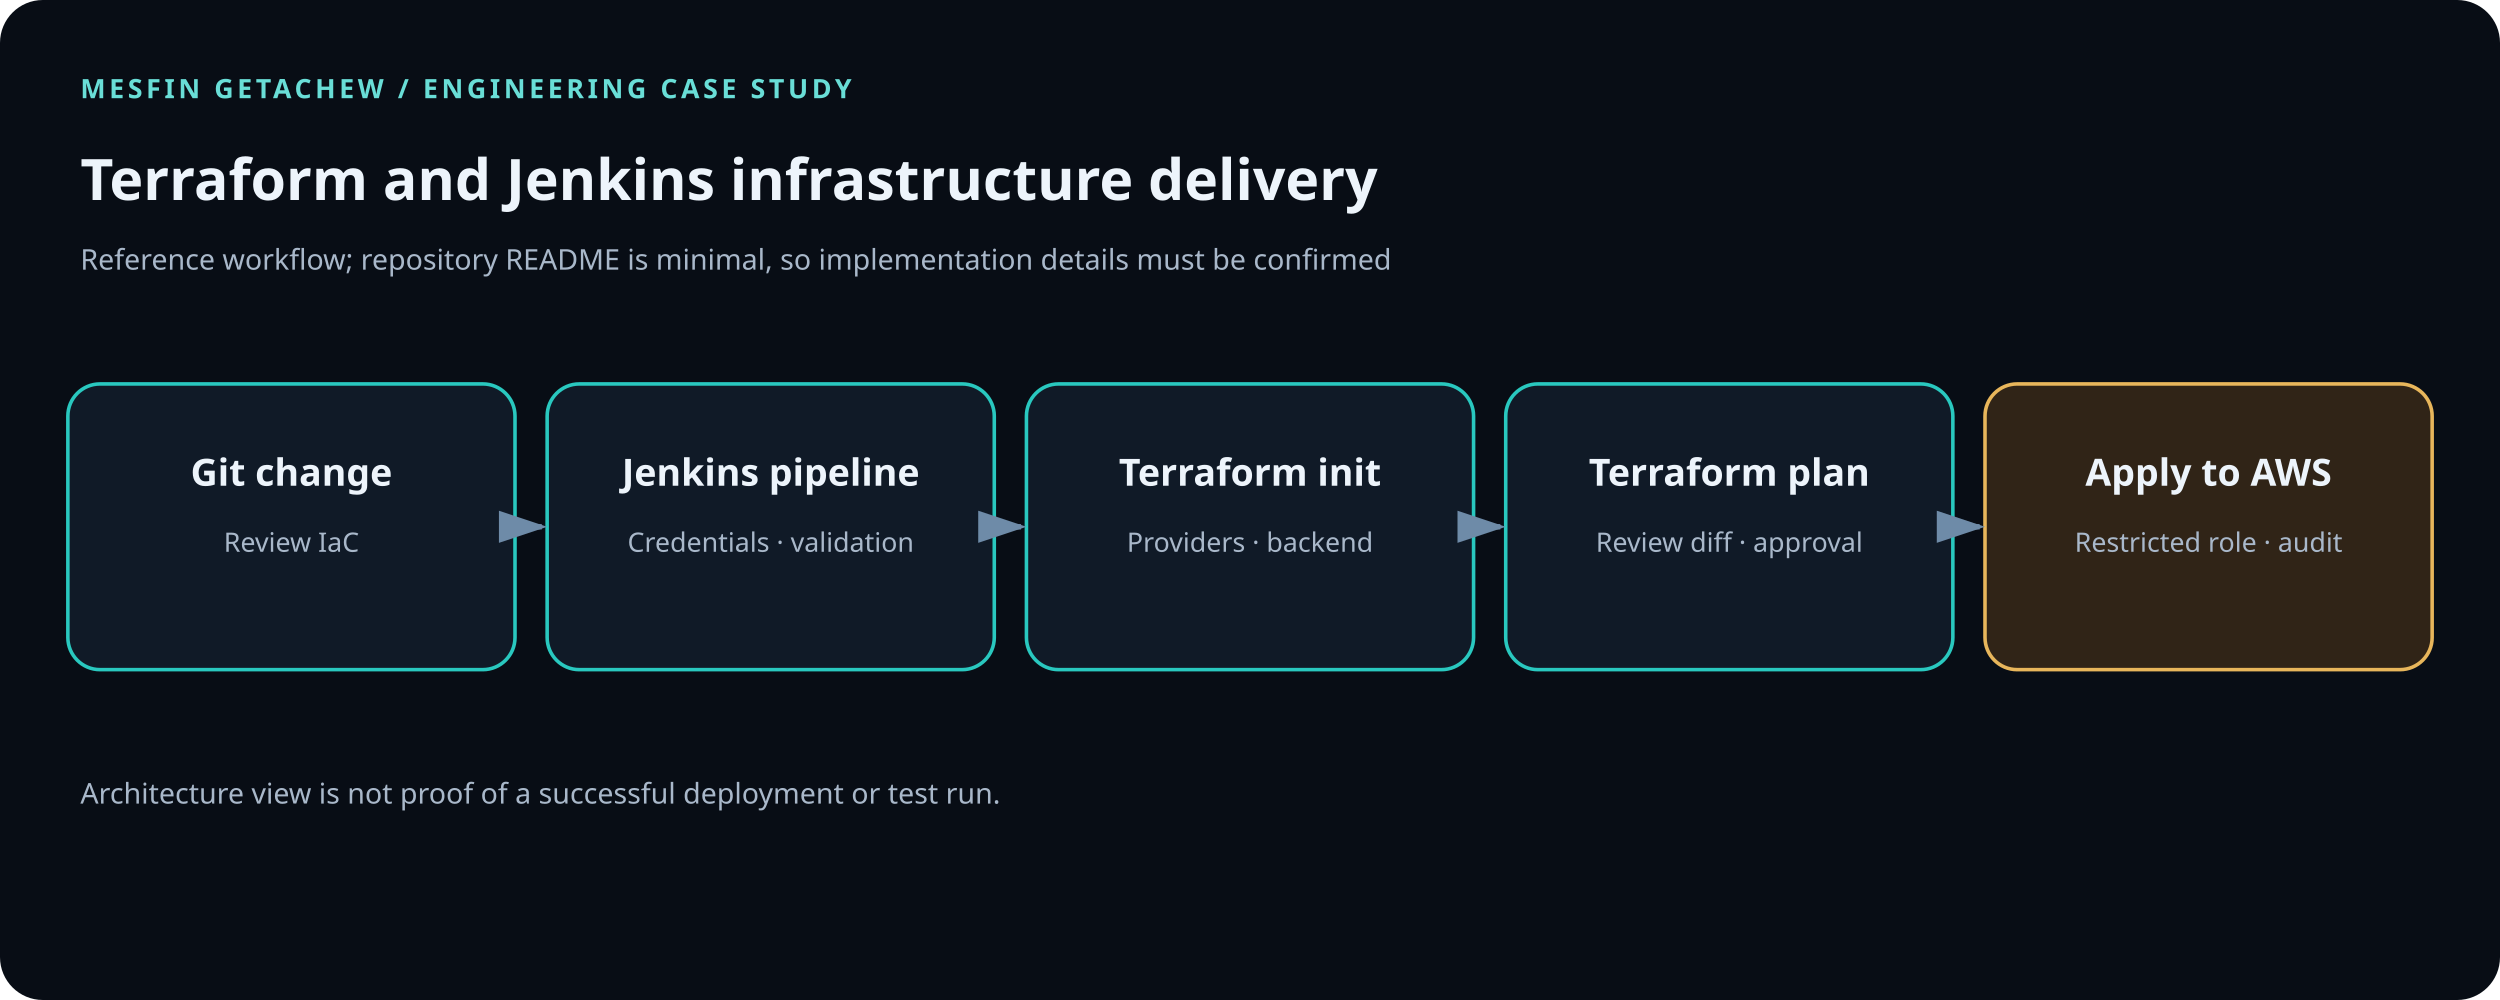
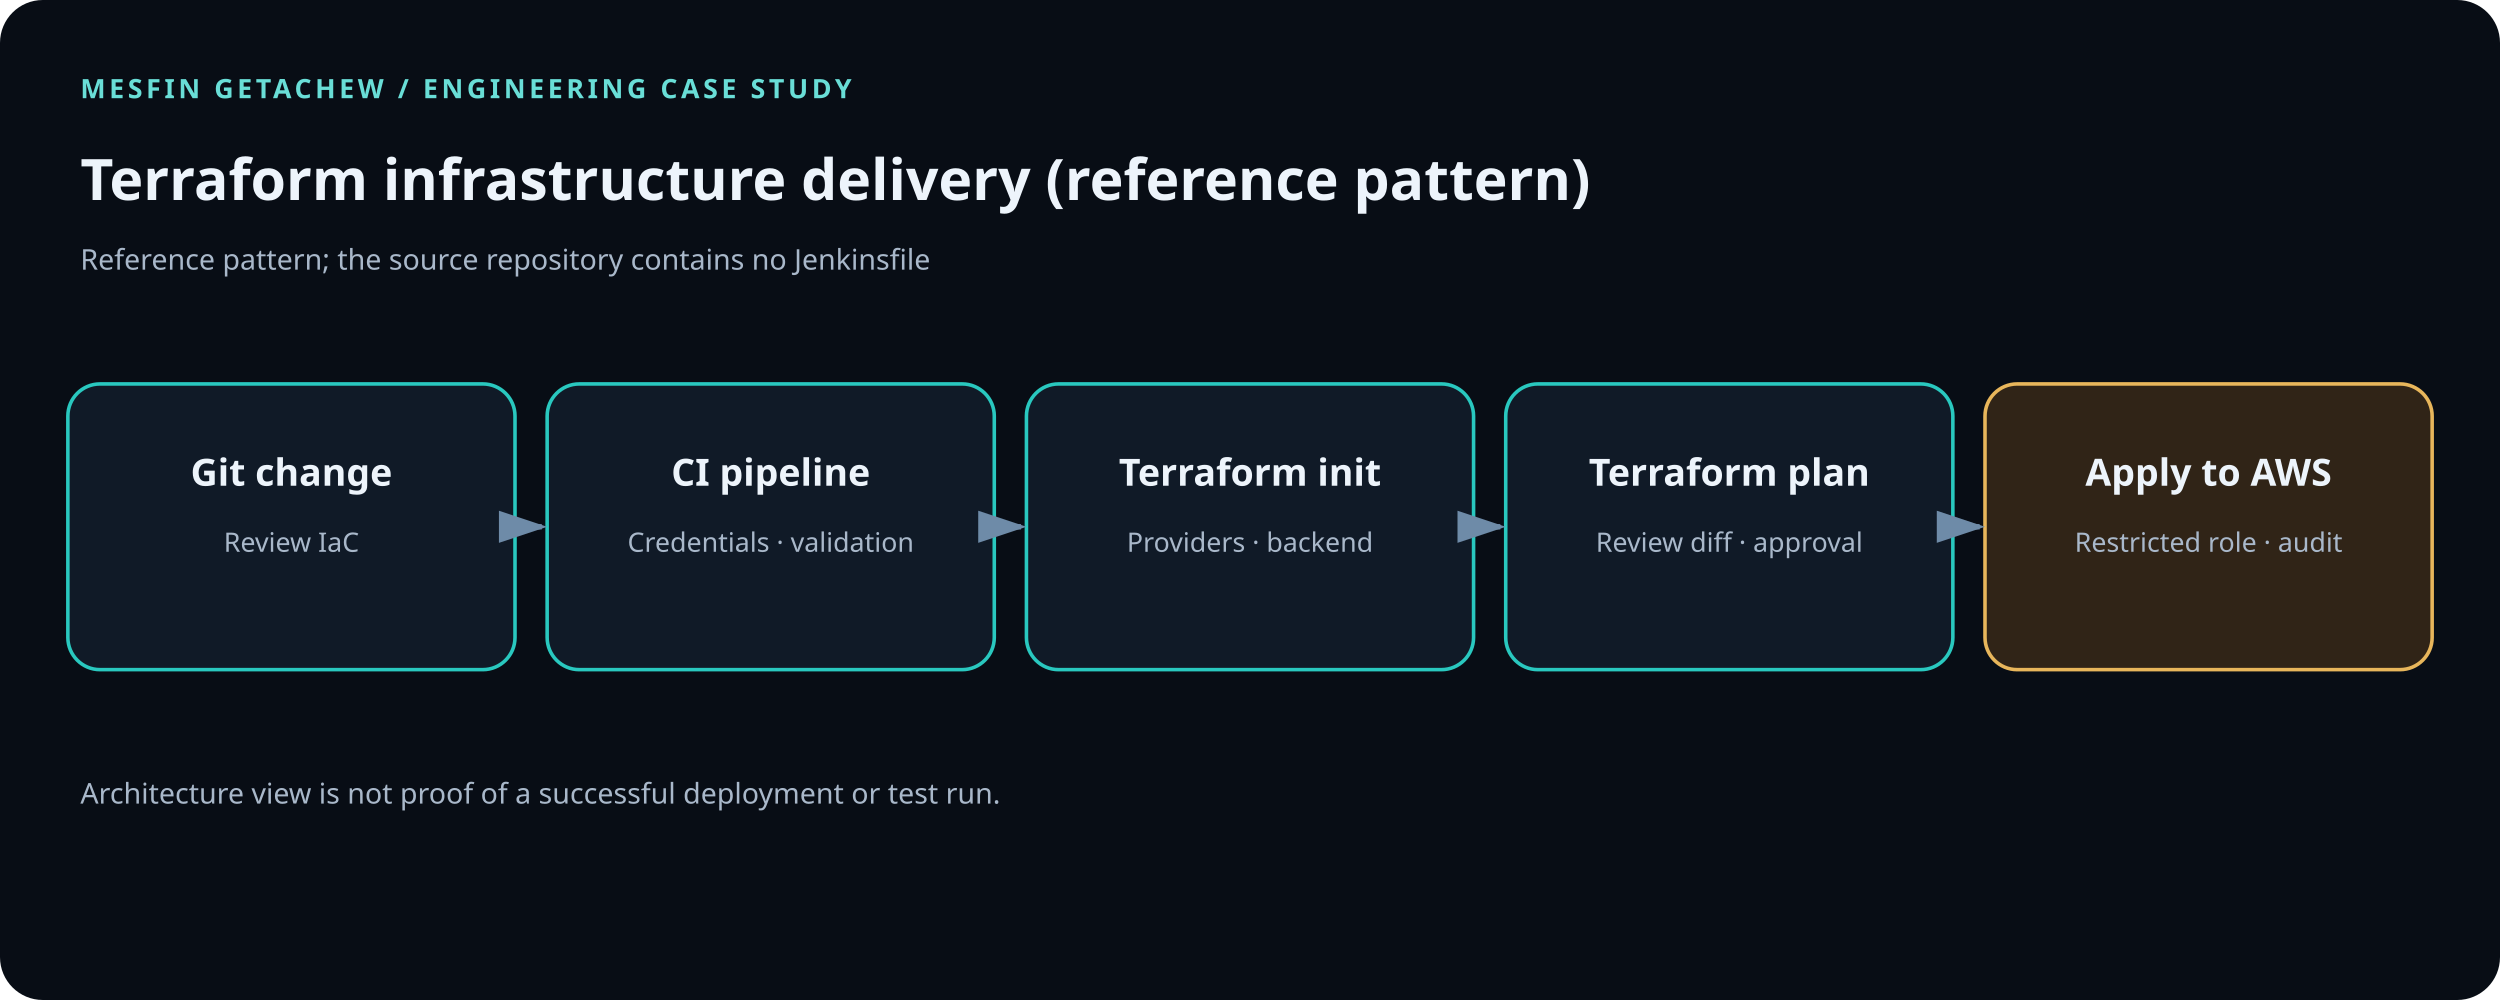
<svg xmlns="http://www.w3.org/2000/svg" viewBox="0 0 1400 560" role="img" aria-labelledby="title desc">
  <defs>
    <style>.bg{fill:#080d15}.txt{font:600 21px system-ui,sans-serif;fill:#edf4fb}.sub{font:15px system-ui,sans-serif;fill:#a9b8ca}.eyebrow{font:700 15px system-ui,sans-serif;letter-spacing:2px;fill:#69ded7}.note{font:16px system-ui,sans-serif;fill:#a9b8ca}</style>
    <marker id="arrow" markerWidth="10" markerHeight="10" refX="8" refY="3" orient="auto">
      <path d="M0,0 L0,6 L9,3 z" fill="#6e8ba8" />
    </marker>
  </defs>
  <rect class="bg" width="1400" height="560" rx="24" />
  <text x="45" y="55" class="eyebrow">MESFIN GETACHEW / ENGINEERING CASE STUDY</text>
-   <text x="45" y="112" class="txt" style="font-size:32px">Terraform and Jenkins infrastructure delivery</text>
-   <text x="45" y="151" class="note">Reference workflow; repository README is minimal, so implementation details must be confirmed</text>
+   <text x="45" y="112" class="txt" style="font-size:32px">Terraform infrastructure delivery (reference pattern)</text>
+   <text x="45" y="151" class="note">Reference pattern; the source repository contains no Jenkinsfile</text>
  <rect x="38" y="215" width="250.4" height="160" rx="18" fill="#101a27" stroke="#29c8bf" stroke-width="2" />
  <text x="163.2" y="272" class="txt" text-anchor="middle">Git change</text>
  <text x="163.2" y="309" class="sub" text-anchor="middle">Review IaC</text>
  <rect x="306.4" y="215" width="250.4" height="160" rx="18" fill="#101a27" stroke="#29c8bf" stroke-width="2" />
-   <text x="431.6" y="272" class="txt" text-anchor="middle">Jenkins pipeline</text>
+   <text x="431.6" y="272" class="txt" text-anchor="middle">CI pipeline</text>
  <text x="431.6" y="309" class="sub" text-anchor="middle">Credentials · validation</text>
  <rect x="574.8" y="215" width="250.4" height="160" rx="18" fill="#101a27" stroke="#29c8bf" stroke-width="2" />
  <text x="700" y="272" class="txt" text-anchor="middle">Terraform init</text>
  <text x="700" y="309" class="sub" text-anchor="middle">Providers · backend</text>
  <rect x="843.2" y="215" width="250.4" height="160" rx="18" fill="#101a27" stroke="#29c8bf" stroke-width="2" />
  <text x="968.4" y="272" class="txt" text-anchor="middle">Terraform plan</text>
  <text x="968.4" y="309" class="sub" text-anchor="middle">Review diff · approval</text>
  <rect x="1111.6" y="215" width="250.4" height="160" rx="18" fill="#302417" stroke="#e8b65b" stroke-width="2" />
  <text x="1236.8" y="272" class="txt" text-anchor="middle">Apply to AWS</text>
  <text x="1236.8" y="309" class="sub" text-anchor="middle">Restricted role · audit</text>
  <path d="M290.4 295 h13" stroke="#6e8ba8" stroke-width="3" fill="none" marker-end="url(#arrow)" />
  <path d="M558.8 295 h13" stroke="#6e8ba8" stroke-width="3" fill="none" marker-end="url(#arrow)" />
  <path d="M827.2 295 h13" stroke="#6e8ba8" stroke-width="3" fill="none" marker-end="url(#arrow)" />
  <path d="M1095.6 295 h13" stroke="#6e8ba8" stroke-width="3" fill="none" marker-end="url(#arrow)" />
  <text x="45" y="450" class="note">Architecture view is not proof of a successful deployment or test run.</text>
</svg>
